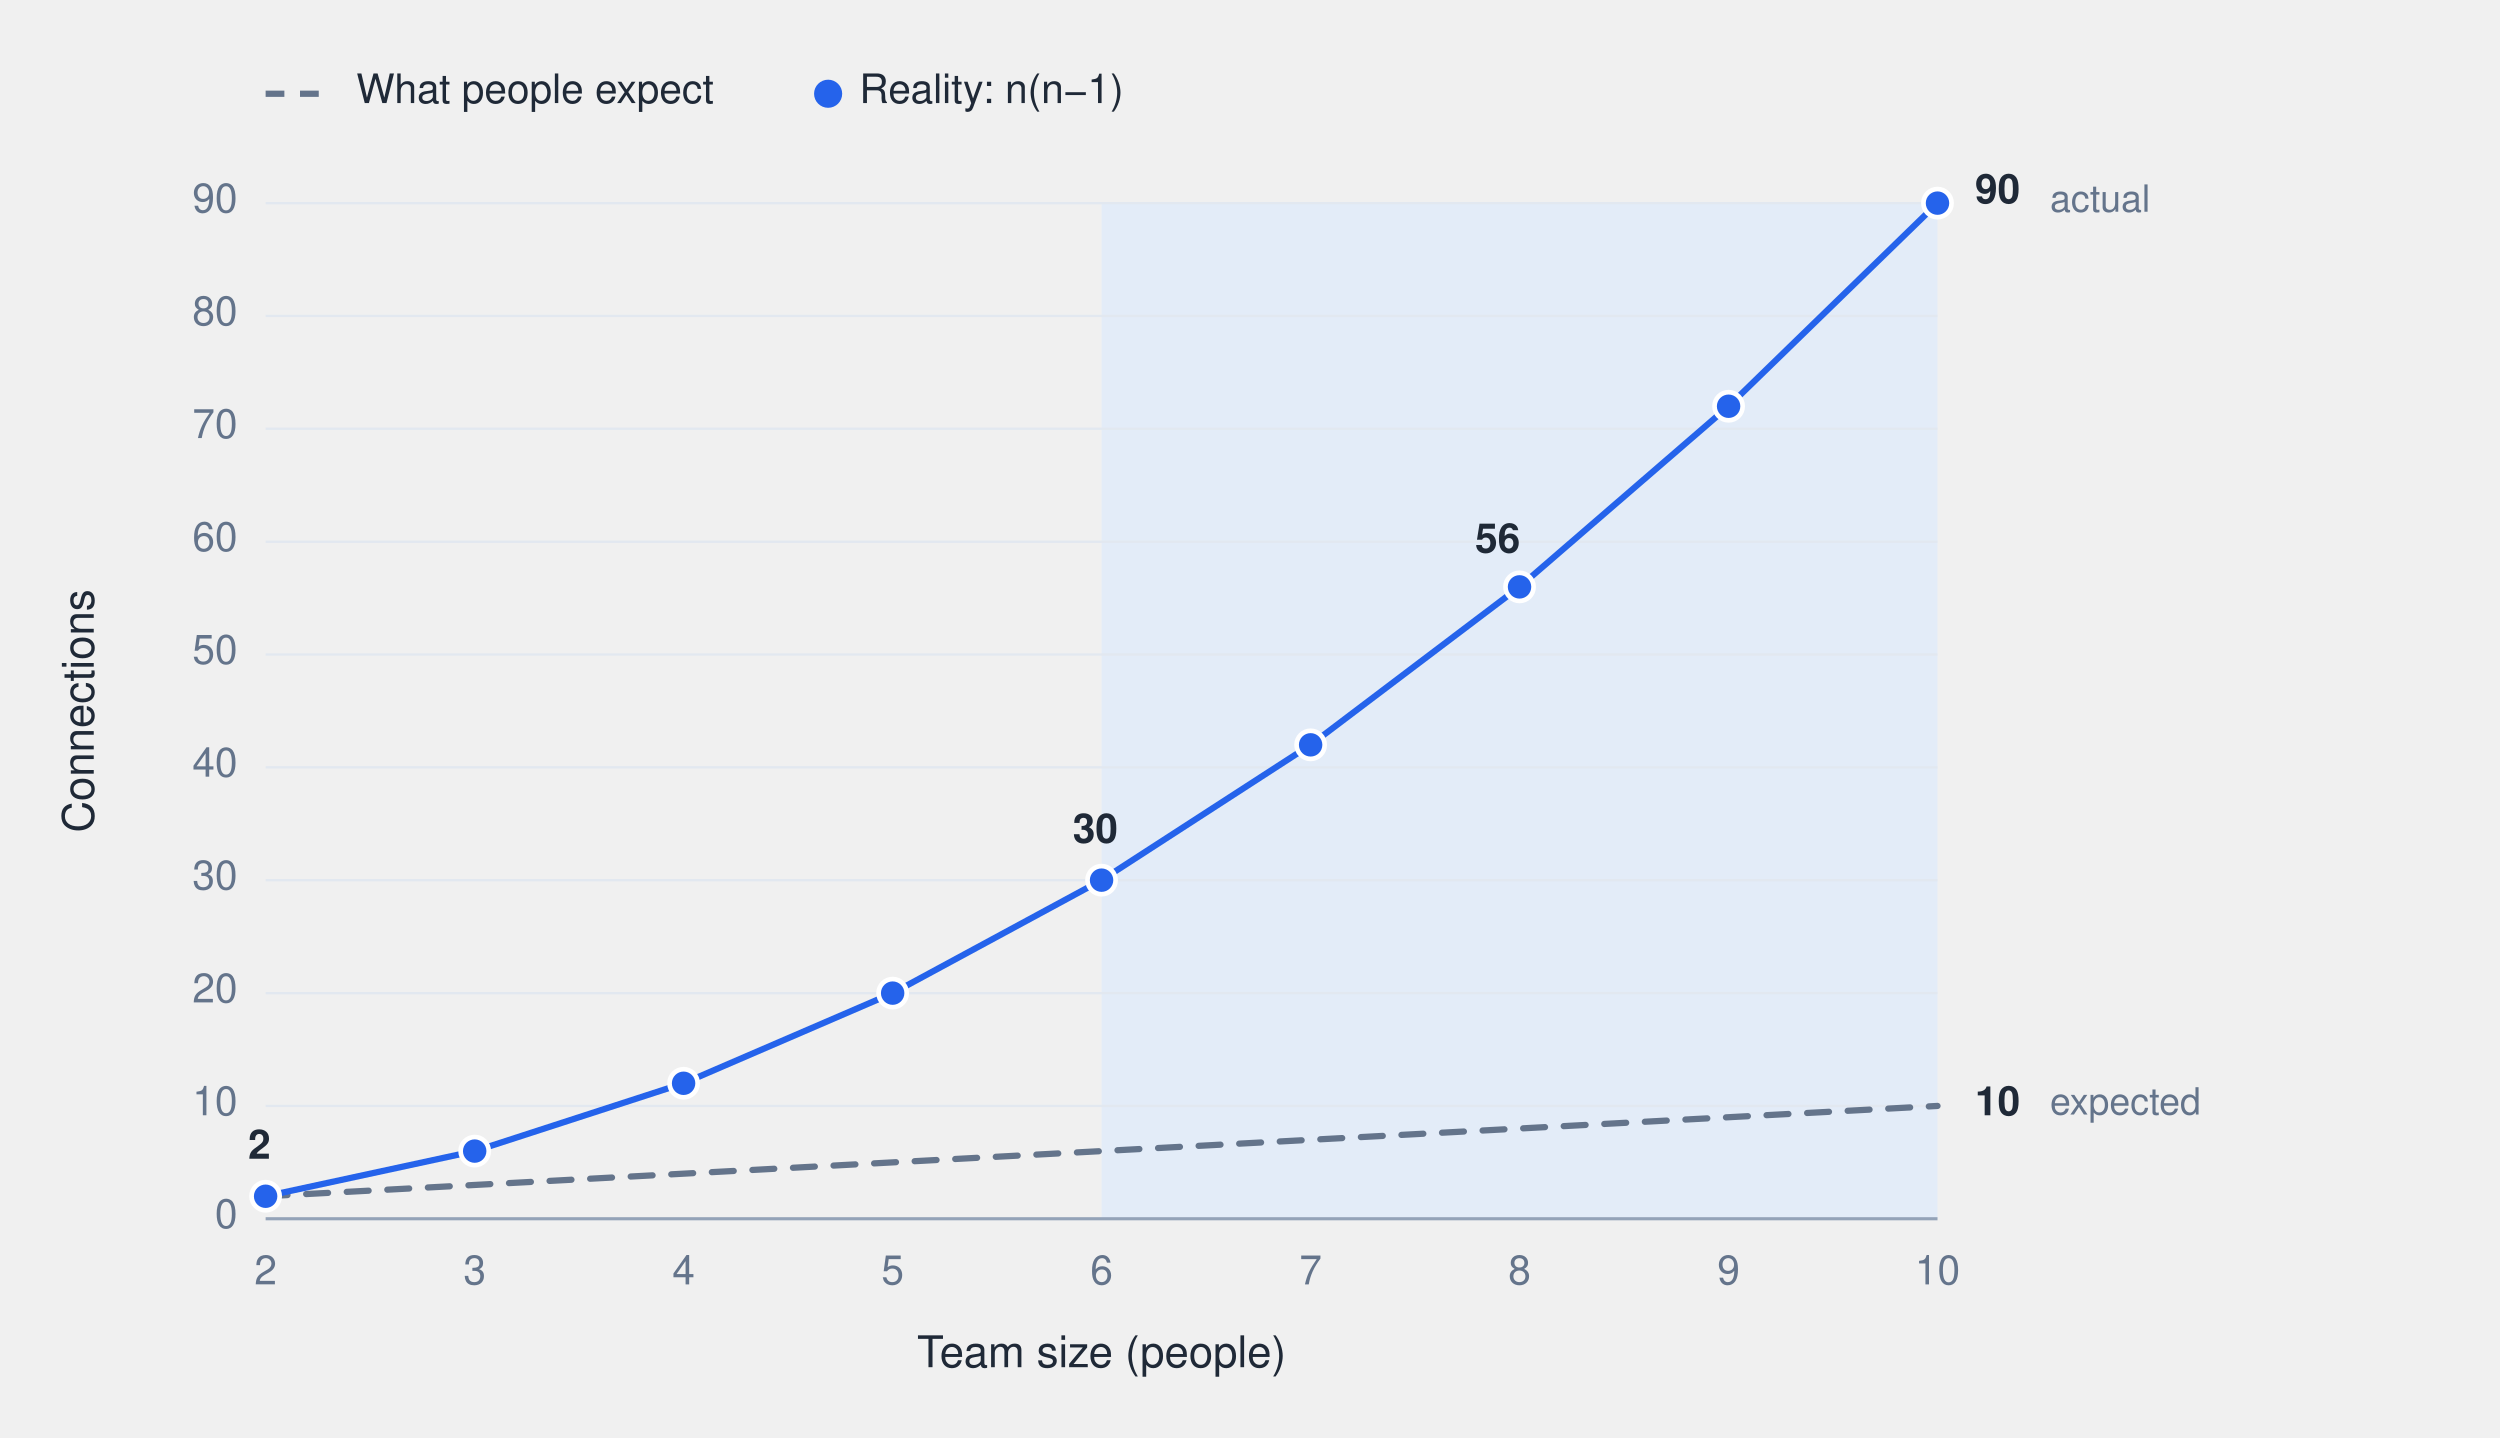
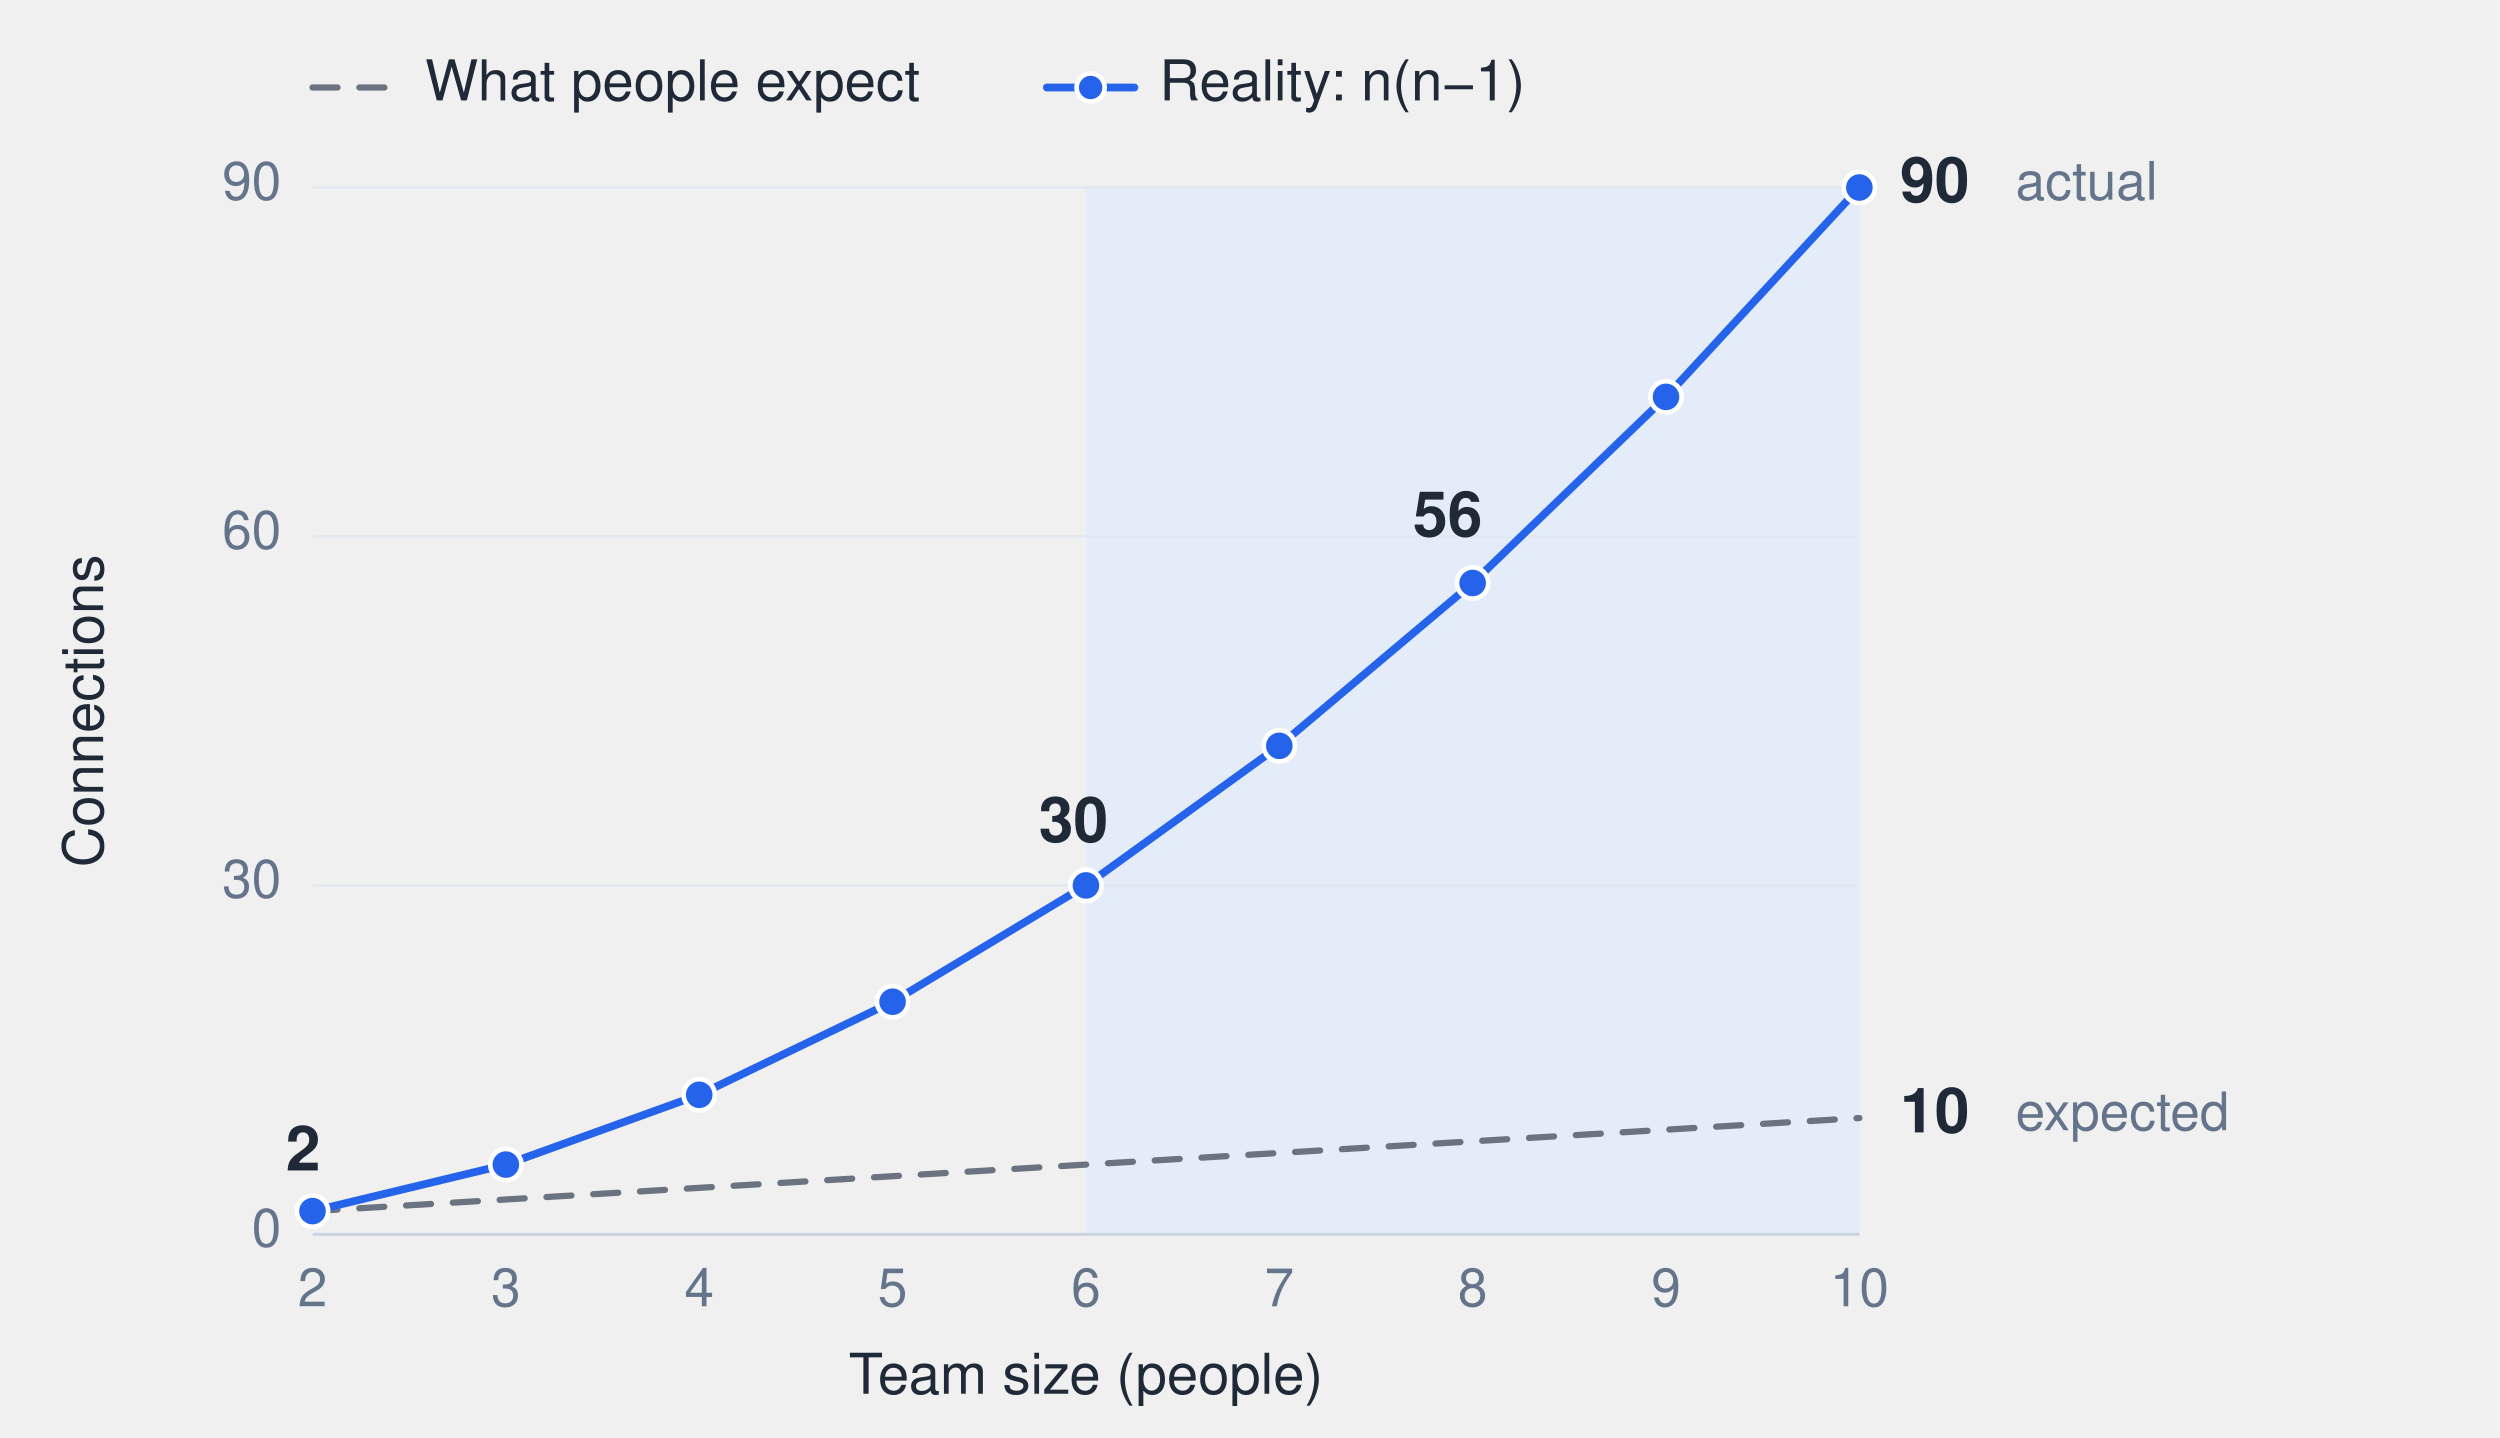
<svg xmlns="http://www.w3.org/2000/svg" viewBox="0 0 1600 920" width="1600" height="920" font-family="Helvetica Neue, Helvetica, Arial, sans-serif">
-   <line x1="170" x2="214" y1="60" y2="60" stroke="#64748B" stroke-width="4" stroke-dasharray="12 10" />
-   <text x="228" y="60" dominant-baseline="central" font-size="26" fill="#1F2937">What people expect</text>
-   <circle cx="530" cy="60" r="9" fill="#2563EB" />
-   <text x="550" y="60" dominant-baseline="central" font-size="26" fill="#1F2937">Reality: n(n−1)</text>
-   <rect x="705.0" y="130" width="535.0" height="650" fill="#DBEAFE" opacity="0.6" />
-   <line x1="170" x2="1240" y1="780.0" y2="780.0" stroke="#94A3B8" stroke-width="2" />
-   <text x="152" y="780.0" text-anchor="end" dominant-baseline="central" font-size="26" fill="#64748B">0</text>
-   <line x1="170" x2="1240" y1="707.8" y2="707.8" stroke="#E2E8F0" stroke-width="1.5" />
-   <text x="152" y="707.8" text-anchor="end" dominant-baseline="central" font-size="26" fill="#64748B">10</text>
-   <line x1="170" x2="1240" y1="635.6" y2="635.6" stroke="#E2E8F0" stroke-width="1.5" />
-   <text x="152" y="635.6" text-anchor="end" dominant-baseline="central" font-size="26" fill="#64748B">20</text>
-   <line x1="170" x2="1240" y1="563.3" y2="563.3" stroke="#E2E8F0" stroke-width="1.5" />
-   <text x="152" y="563.3" text-anchor="end" dominant-baseline="central" font-size="26" fill="#64748B">30</text>
-   <line x1="170" x2="1240" y1="491.1" y2="491.1" stroke="#E2E8F0" stroke-width="1.5" />
-   <text x="152" y="491.1" text-anchor="end" dominant-baseline="central" font-size="26" fill="#64748B">40</text>
-   <line x1="170" x2="1240" y1="418.9" y2="418.9" stroke="#E2E8F0" stroke-width="1.5" />
-   <text x="152" y="418.9" text-anchor="end" dominant-baseline="central" font-size="26" fill="#64748B">50</text>
-   <line x1="170" x2="1240" y1="346.7" y2="346.7" stroke="#E2E8F0" stroke-width="1.5" />
-   <text x="152" y="346.7" text-anchor="end" dominant-baseline="central" font-size="26" fill="#64748B">60</text>
-   <line x1="170" x2="1240" y1="274.4" y2="274.4" stroke="#E2E8F0" stroke-width="1.5" />
-   <text x="152" y="274.4" text-anchor="end" dominant-baseline="central" font-size="26" fill="#64748B">70</text>
-   <line x1="170" x2="1240" y1="202.2" y2="202.2" stroke="#E2E8F0" stroke-width="1.5" />
-   <text x="152" y="202.2" text-anchor="end" dominant-baseline="central" font-size="26" fill="#64748B">80</text>
-   <line x1="170" x2="1240" y1="130.0" y2="130.0" stroke="#E2E8F0" stroke-width="1.5" />
-   <text x="152" y="130.0" text-anchor="end" dominant-baseline="central" font-size="26" fill="#64748B">90</text>
-   <text x="170.0" y="822" text-anchor="middle" font-size="26" fill="#64748B">2</text>
-   <text x="303.8" y="822" text-anchor="middle" font-size="26" fill="#64748B">3</text>
-   <text x="437.5" y="822" text-anchor="middle" font-size="26" fill="#64748B">4</text>
-   <text x="571.3" y="822" text-anchor="middle" font-size="26" fill="#64748B">5</text>
-   <text x="705.0" y="822" text-anchor="middle" font-size="26" fill="#64748B">6</text>
-   <text x="838.8" y="822" text-anchor="middle" font-size="26" fill="#64748B">7</text>
-   <text x="972.5" y="822" text-anchor="middle" font-size="26" fill="#64748B">8</text>
-   <text x="1106.3" y="822" text-anchor="middle" font-size="26" fill="#64748B">9</text>
-   <text x="1240.0" y="822" text-anchor="middle" font-size="26" fill="#64748B">10</text>
-   <text x="705.0" y="875" text-anchor="middle" font-size="28" fill="#1F2937">Team size (people)</text>
-   <text transform="translate(60 455.0) rotate(-90)" text-anchor="middle" font-size="28" fill="#1F2937">Connections</text>
-   <path d="M170.0,765.6 L1240.0,707.8" fill="none" stroke="#64748B" stroke-width="4" stroke-dasharray="14 12" stroke-linecap="round" />
-   <text x="1264.0" y="707.8" dominant-baseline="central" font-size="26" font-weight="600" fill="#1F2937">10</text>
-   <text x="1312.0" y="707.8" dominant-baseline="central" font-size="24" fill="#64748B">expected</text>
-   <path d="M170.0,765.6 L303.8,736.7 L437.5,693.3 L571.3,635.6 L705.0,563.3 L838.8,476.7 L972.5,375.6 L1106.3,260.0 L1240.0,130.0" fill="none" stroke="#2563EB" stroke-width="4" stroke-linejoin="round" />
-   <circle cx="170.0" cy="765.6" r="9" fill="#2563EB" stroke="#FFFFFF" stroke-width="3" />
-   <circle cx="303.8" cy="736.7" r="9" fill="#2563EB" stroke="#FFFFFF" stroke-width="3" />
-   <circle cx="437.5" cy="693.3" r="9" fill="#2563EB" stroke="#FFFFFF" stroke-width="3" />
-   <circle cx="571.3" cy="635.6" r="9" fill="#2563EB" stroke="#FFFFFF" stroke-width="3" />
-   <circle cx="705.0" cy="563.3" r="9" fill="#2563EB" stroke="#FFFFFF" stroke-width="3" />
-   <circle cx="838.8" cy="476.7" r="9" fill="#2563EB" stroke="#FFFFFF" stroke-width="3" />
-   <circle cx="972.5" cy="375.6" r="9" fill="#2563EB" stroke="#FFFFFF" stroke-width="3" />
-   <circle cx="1106.3" cy="260.0" r="9" fill="#2563EB" stroke="#FFFFFF" stroke-width="3" />
-   <circle cx="1240.0" cy="130.0" r="9" fill="#2563EB" stroke="#FFFFFF" stroke-width="3" />
-   <text x="166.0" y="741.6" text-anchor="middle" font-size="26" font-weight="600" fill="#1F2937">2</text>
-   <text x="701.0" y="539.3" text-anchor="middle" font-size="26" font-weight="600" fill="#1F2937">30</text>
-   <text x="958.5" y="353.6" text-anchor="middle" font-size="26" font-weight="600" fill="#1F2937">56</text>
-   <text x="1264.0" y="130.0" text-anchor="start" font-size="26" font-weight="600" fill="#1F2937">90</text>
-   <text x="1312.0" y="130.0" dominant-baseline="central" font-size="24" fill="#64748B">actual</text>
+   <rect x="695" y="120" width="495" height="670" fill="#DBEAFE" opacity="0.6" />
+   <line x1="200" x2="1190" y1="566.667" y2="566.667" stroke="#E2E8F0" stroke-width="1.5" />
+   <line x1="200" x2="1190" y1="343.333" y2="343.333" stroke="#E2E8F0" stroke-width="1.5" />
+   <line x1="200" x2="1190" y1="120" y2="120" stroke="#E2E8F0" stroke-width="1.5" />
+   <line x1="200" x2="1190" y1="790" y2="790" stroke="#CBD5E1" stroke-width="2" />
+   <text x="180" y="790" text-anchor="end" dominant-baseline="central" font-size="34" fill="#64748B">0</text>
+   <text x="180" y="566.667" text-anchor="end" dominant-baseline="central" font-size="34" fill="#64748B">30</text>
+   <text x="180" y="343.333" text-anchor="end" dominant-baseline="central" font-size="34" fill="#64748B">60</text>
+   <text x="180" y="120" text-anchor="end" dominant-baseline="central" font-size="34" fill="#64748B">90</text>
+   <text x="200" y="836" text-anchor="middle" font-size="34" fill="#64748B">2</text>
+   <text x="323.75" y="836" text-anchor="middle" font-size="34" fill="#64748B">3</text>
+   <text x="447.5" y="836" text-anchor="middle" font-size="34" fill="#64748B">4</text>
+   <text x="571.25" y="836" text-anchor="middle" font-size="34" fill="#64748B">5</text>
+   <text x="695" y="836" text-anchor="middle" font-size="34" fill="#64748B">6</text>
+   <text x="818.75" y="836" text-anchor="middle" font-size="34" fill="#64748B">7</text>
+   <text x="942.5" y="836" text-anchor="middle" font-size="34" fill="#64748B">8</text>
+   <text x="1066.25" y="836" text-anchor="middle" font-size="34" fill="#64748B">9</text>
+   <text x="1190" y="836" text-anchor="middle" font-size="34" fill="#64748B">10</text>
+   <text x="695" y="892" text-anchor="middle" font-size="36" fill="#1F2937">Team size (people)</text>
+   <text transform="translate(66 455) rotate(-90)" text-anchor="middle" font-size="36" fill="#1F2937">Connections</text>
+   <line x1="200" x2="256" y1="56" y2="56" stroke="#6B7280" stroke-width="4" stroke-dasharray="16 14" stroke-linecap="round" />
+   <text x="272" y="56" dominant-baseline="central" font-size="36" fill="#1F2937">What people expect</text>
+   <line x1="670" x2="726" y1="56" y2="56" stroke="#2563EB" stroke-width="5" stroke-linecap="round" />
+   <circle cx="698" cy="56" r="9" fill="#2563EB" stroke="#FFFFFF" stroke-width="3" />
+   <text x="742" y="56" dominant-baseline="central" font-size="36" fill="#1F2937">Reality: n(n−1)</text>
+   <path d="M200,775.111 L1190,715.556" fill="none" stroke="#6B7280" stroke-width="4" stroke-dasharray="16 14" stroke-linecap="round" />
+   <text x="1216" y="715.556" dominant-baseline="central" font-size="40" font-weight="600" fill="#1F2937">10</text>
+   <text x="1290" y="715.556" dominant-baseline="central" font-size="34" fill="#64748B">expected</text>
+   <path d="M200,775.111 L323.75,745.333 L447.5,700.667 L571.25,641.111 L695,566.667 L818.75,477.333 L942.5,373.111 L1066.25,254 L1190,120" fill="none" stroke="#2563EB" stroke-width="5" stroke-linejoin="round" />
+   <circle cx="200" cy="775.111" r="10" fill="#2563EB" stroke="#FFFFFF" stroke-width="3" />
+   <circle cx="323.75" cy="745.333" r="10" fill="#2563EB" stroke="#FFFFFF" stroke-width="3" />
+   <circle cx="447.5" cy="700.667" r="10" fill="#2563EB" stroke="#FFFFFF" stroke-width="3" />
+   <circle cx="571.25" cy="641.111" r="10" fill="#2563EB" stroke="#FFFFFF" stroke-width="3" />
+   <circle cx="695" cy="566.667" r="10" fill="#2563EB" stroke="#FFFFFF" stroke-width="3" />
+   <circle cx="818.75" cy="477.333" r="10" fill="#2563EB" stroke="#FFFFFF" stroke-width="3" />
+   <circle cx="942.5" cy="373.111" r="10" fill="#2563EB" stroke="#FFFFFF" stroke-width="3" />
+   <circle cx="1066.25" cy="254" r="10" fill="#2563EB" stroke="#FFFFFF" stroke-width="3" />
+   <circle cx="1190" cy="120" r="10" fill="#2563EB" stroke="#FFFFFF" stroke-width="3" />
+   <text x="194" y="749.111" text-anchor="middle" font-size="40" font-weight="600" fill="#1F2937">2</text>
+   <text x="687" y="538.667" text-anchor="middle" font-size="40" font-weight="600" fill="#1F2937">30</text>
+   <text x="926.5" y="343.111" text-anchor="middle" font-size="40" font-weight="600" fill="#1F2937">56</text>
+   <text x="1216" y="120" dominant-baseline="central" font-size="40" font-weight="600" fill="#1F2937">90</text>
+   <text x="1290" y="120" dominant-baseline="central" font-size="34" fill="#64748B">actual</text>
</svg>
